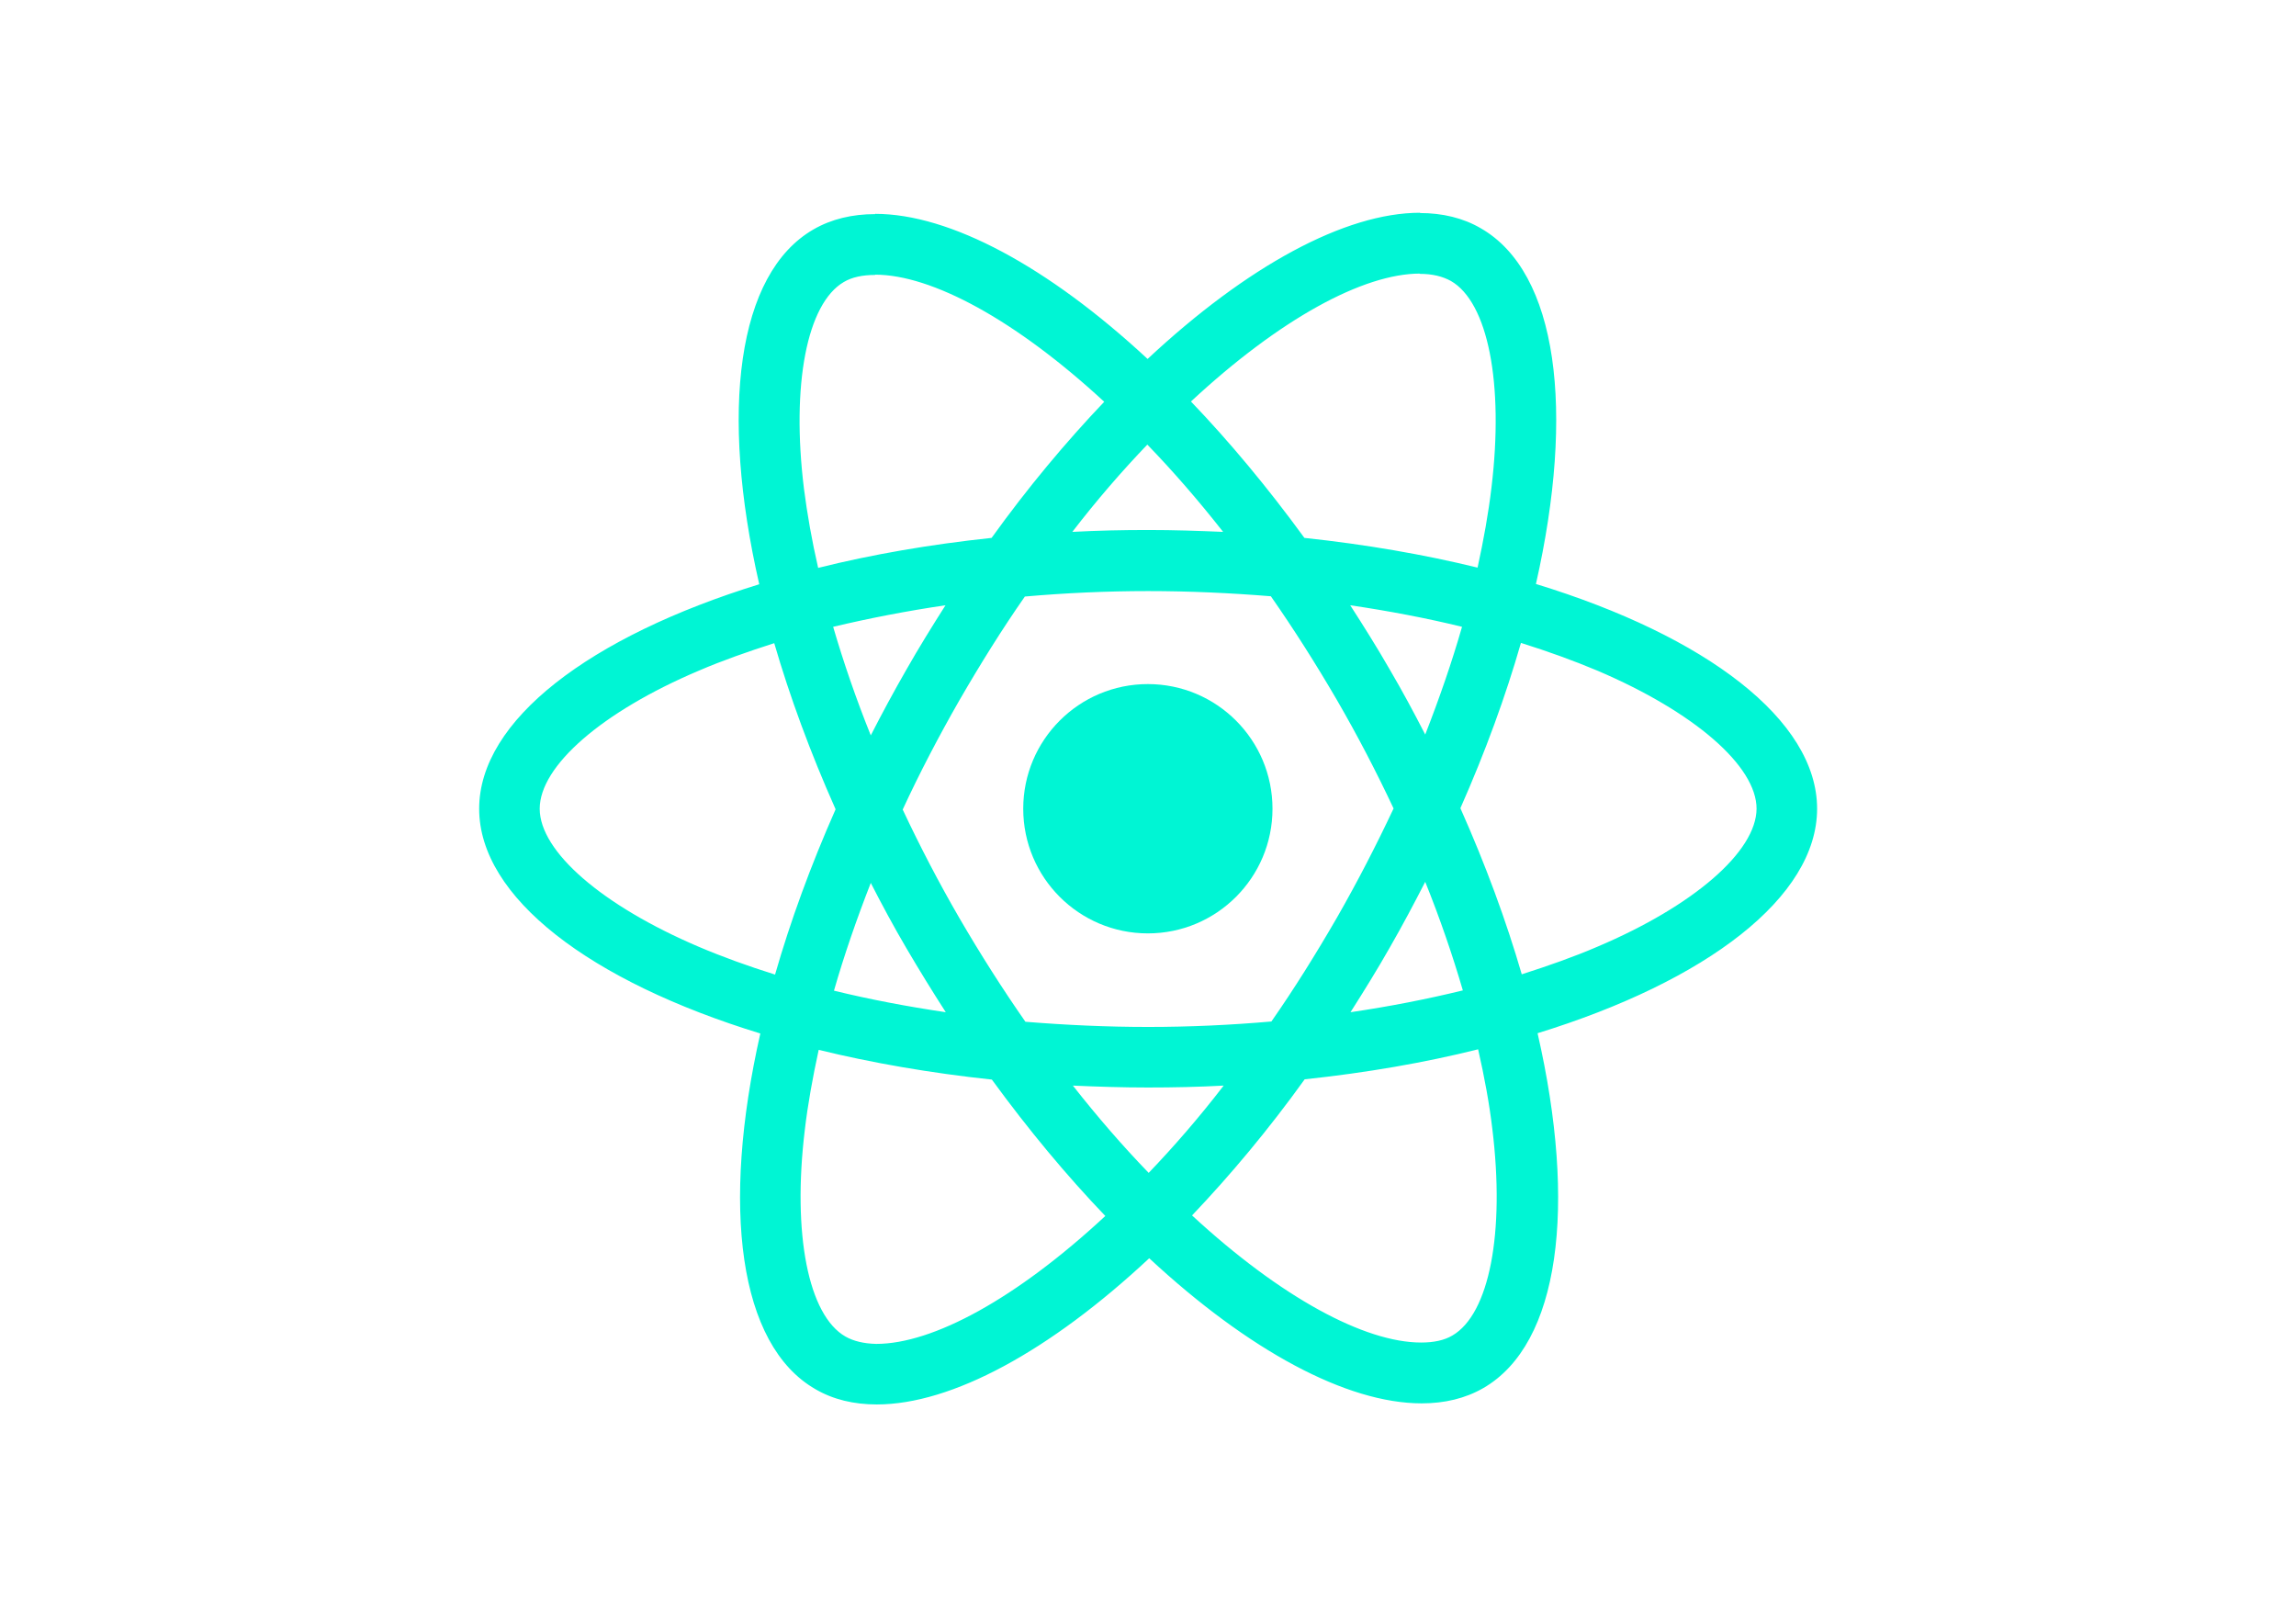
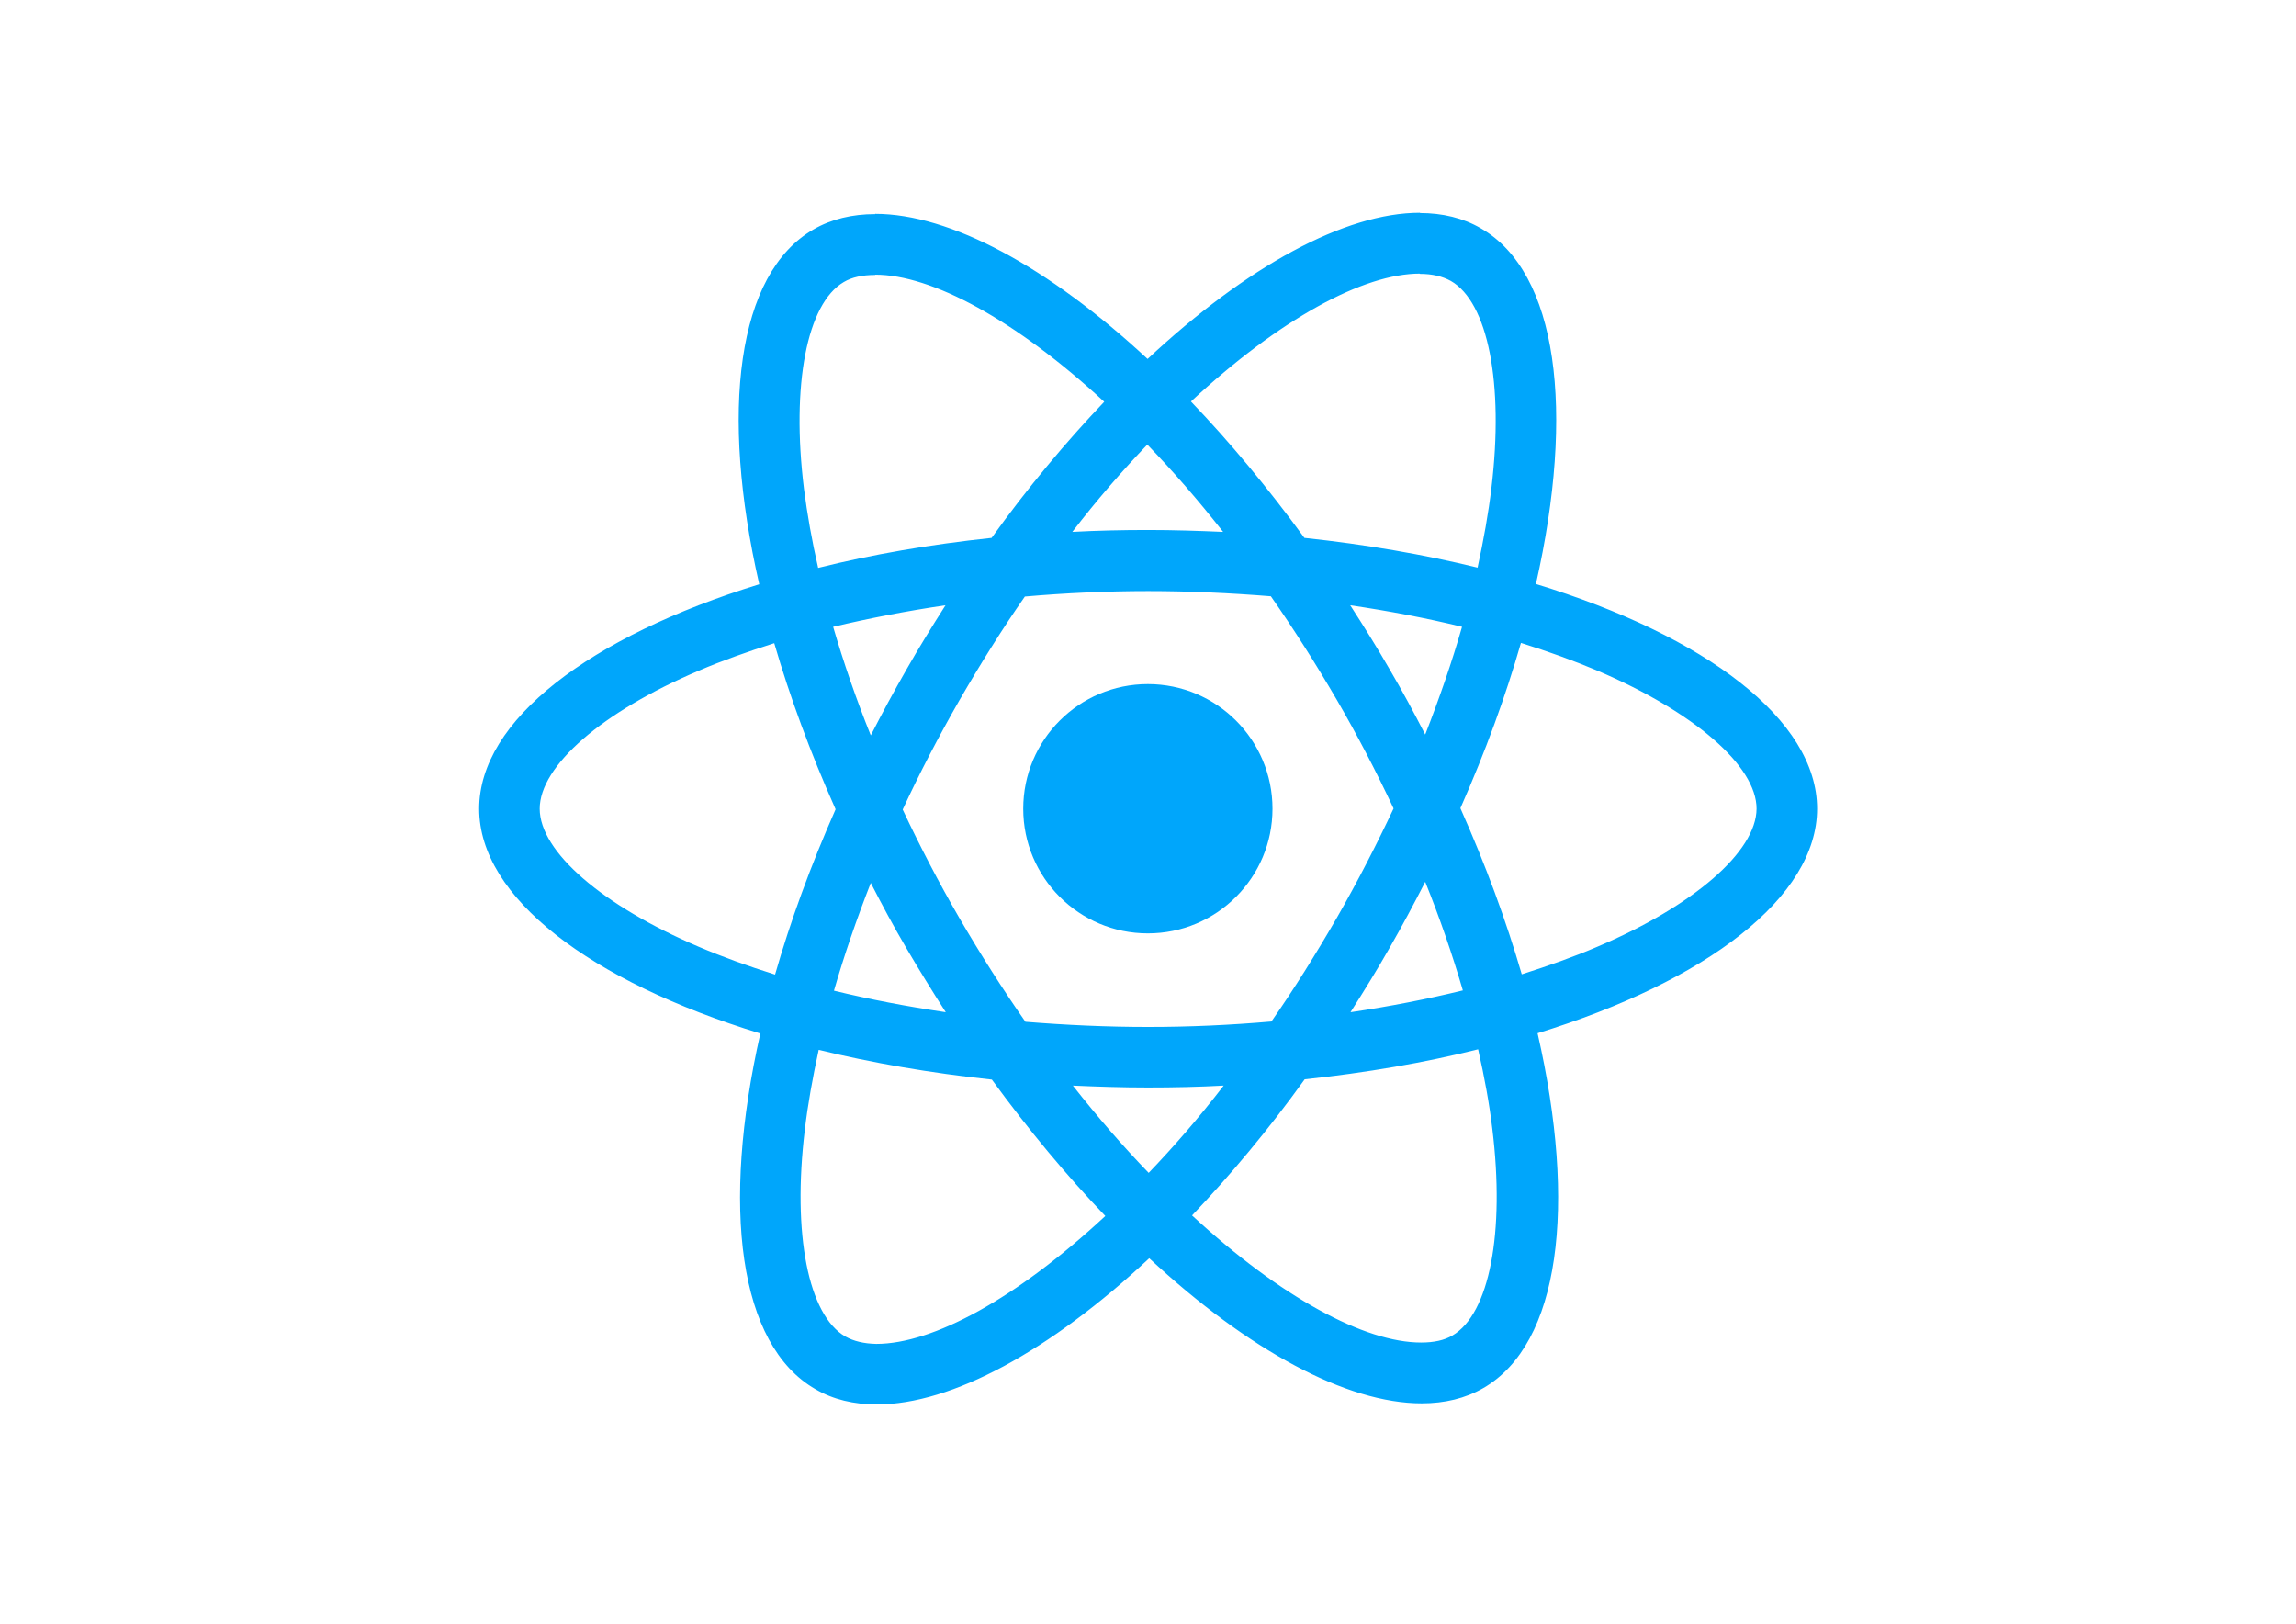
<svg xmlns="http://www.w3.org/2000/svg" viewBox="0 0 841.9 595.3">
-   <g fill="#00f5d4">
+   <g fill="#00a6fb">
    <path d="M666.3 296.5c0-32.5-40.7-63.3-103.1-82.4 14.4-63.6 8-114.2-20.2-130.4-6.5-3.8-14.1-5.6-22.4-5.6v22.3c4.6 0 8.3.9 11.4 2.6 13.6 7.8 19.5 37.5 14.9 75.7-1.1 9.4-2.9 19.3-5.1 29.4-19.6-4.8-41-8.5-63.5-10.9-13.5-18.5-27.5-35.3-41.6-50 32.6-30.3 63.2-46.9 84-46.9V78c-27.5 0-63.5 19.6-99.9 53.6-36.4-33.8-72.4-53.2-99.9-53.2v22.3c20.7 0 51.4 16.5 84 46.6-14 14.7-28 31.4-41.3 49.9-22.6 2.4-44 6.1-63.6 11-2.3-10-4-19.7-5.2-29-4.7-38.2 1.1-67.9 14.6-75.8 3-1.8 6.9-2.6 11.5-2.6V78.5c-8.4 0-16 1.8-22.6 5.6-28.1 16.2-34.4 66.7-19.9 130.1-62.2 19.2-102.7 49.9-102.7 82.3 0 32.5 40.7 63.3 103.1 82.4-14.4 63.6-8 114.2 20.2 130.4 6.5 3.8 14.1 5.6 22.5 5.6 27.5 0 63.5-19.6 99.9-53.6 36.4 33.8 72.4 53.2 99.9 53.2 8.4 0 16-1.8 22.6-5.6 28.1-16.2 34.4-66.7 19.9-130.1 62-19.1 102.5-49.9 102.5-82.3zm-130.2-66.7c-3.7 12.9-8.3 26.2-13.5 39.5-4.1-8-8.4-16-13.1-24-4.6-8-9.5-15.8-14.4-23.4 14.2 2.1 27.9 4.7 41 7.9zm-45.8 106.5c-7.8 13.5-15.8 26.3-24.1 38.2-14.9 1.3-30 2-45.2 2-15.1 0-30.2-.7-45-1.9-8.3-11.9-16.4-24.6-24.2-38-7.6-13.1-14.5-26.4-20.8-39.8 6.2-13.4 13.2-26.8 20.7-39.9 7.8-13.5 15.8-26.3 24.1-38.2 14.9-1.3 30-2 45.2-2 15.1 0 30.2.7 45 1.9 8.3 11.9 16.4 24.6 24.2 38 7.6 13.1 14.5 26.4 20.8 39.8-6.3 13.4-13.2 26.8-20.7 39.9zm32.3-13c5.4 13.4 10 26.8 13.8 39.8-13.1 3.2-26.9 5.9-41.2 8 4.9-7.7 9.8-15.6 14.4-23.7 4.6-8 8.9-16.1 13-24.1zM421.2 430c-9.3-9.6-18.6-20.3-27.8-32 9 .4 18.2.7 27.5.7 9.4 0 18.7-.2 27.8-.7-9 11.7-18.3 22.4-27.5 32zm-74.4-58.9c-14.2-2.1-27.9-4.7-41-7.9 3.7-12.9 8.3-26.2 13.5-39.5 4.1 8 8.4 16 13.1 24 4.7 8 9.5 15.8 14.4 23.4zM420.7 163c9.3 9.6 18.6 20.3 27.8 32-9-.4-18.2-.7-27.5-.7-9.4 0-18.7.2-27.8.7 9-11.7 18.3-22.4 27.5-32zm-74 58.9c-4.9 7.7-9.8 15.6-14.4 23.7-4.6 8-8.9 16-13 24-5.4-13.4-10-26.8-13.8-39.8 13.1-3.1 26.9-5.8 41.2-7.9zm-90.5 125.2c-35.4-15.1-58.3-34.9-58.3-50.6 0-15.7 22.9-35.6 58.3-50.6 8.6-3.7 18-7 27.7-10.1 5.7 19.6 13.2 40 22.5 60.9-9.2 20.8-16.6 41.1-22.2 60.6-9.9-3.1-19.3-6.5-28-10.2zM310 490c-13.6-7.8-19.5-37.5-14.9-75.7 1.1-9.4 2.9-19.3 5.1-29.4 19.6 4.8 41 8.5 63.5 10.9 13.5 18.5 27.5 35.3 41.6 50-32.6 30.3-63.2 46.9-84 46.9-4.5-.1-8.3-1-11.3-2.7zm237.2-76.2c4.7 38.2-1.1 67.9-14.6 75.8-3 1.8-6.9 2.6-11.5 2.6-20.7 0-51.4-16.5-84-46.6 14-14.7 28-31.4 41.3-49.9 22.6-2.4 44-6.1 63.6-11 2.3 10.1 4.1 19.8 5.2 29.1zm38.5-66.7c-8.6 3.7-18 7-27.7 10.1-5.7-19.6-13.2-40-22.5-60.9 9.2-20.8 16.6-41.1 22.2-60.6 9.9 3.1 19.3 6.5 28.1 10.2 35.4 15.1 58.3 34.9 58.3 50.6-.1 15.7-23 35.6-58.4 50.6zM320.8 78.4z" />
    <circle cx="420.9" cy="296.5" r="45.7" />
    <path d="M520.5 78.1z" />
  </g>
</svg>
